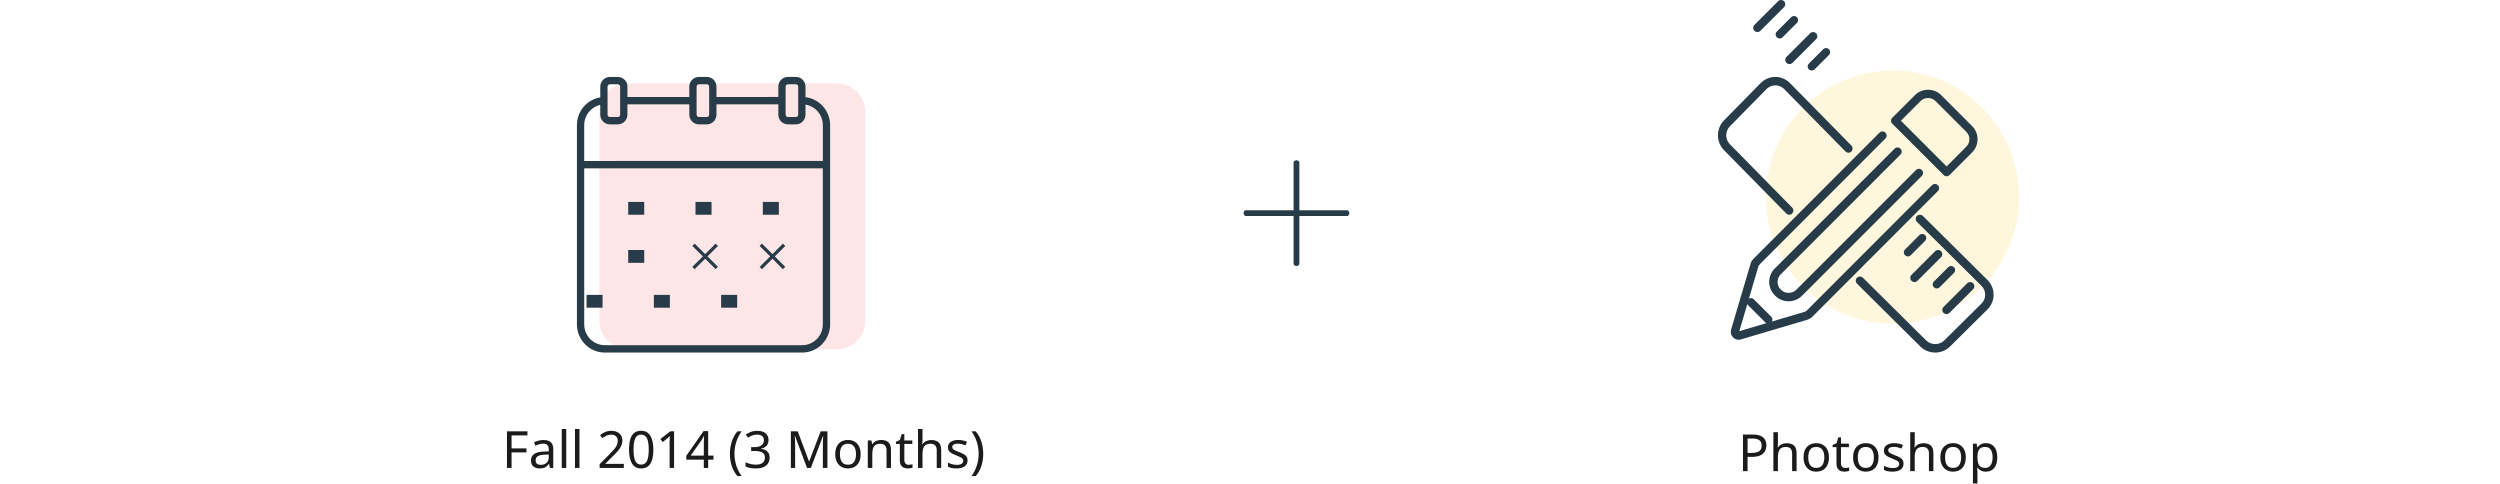
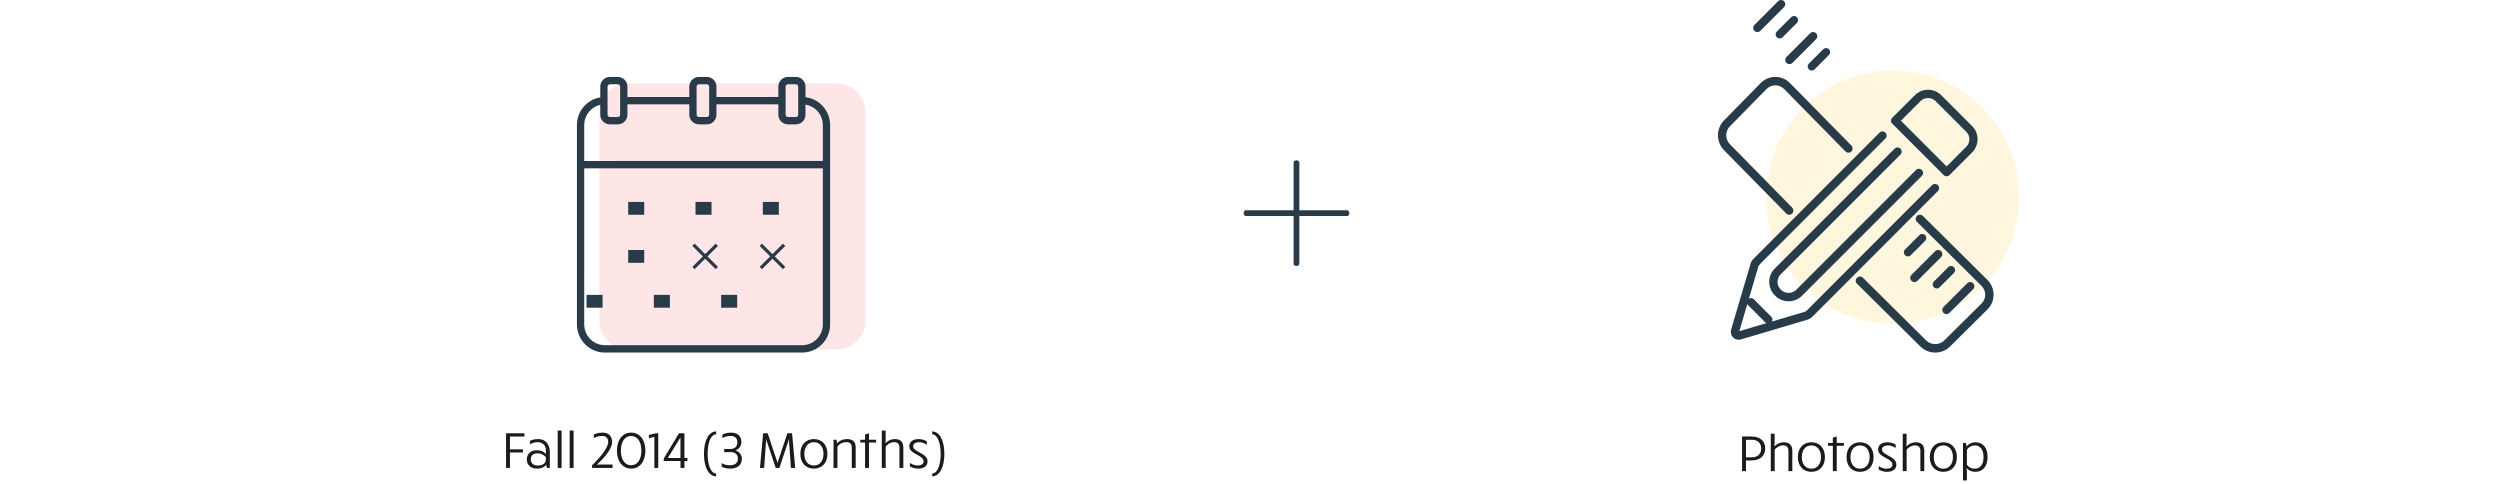
<svg xmlns="http://www.w3.org/2000/svg" width="780px" height="151px" viewBox="0 0 780 151" version="1.1">
  <defs />
  <g id="Portfolio" stroke="none" stroke-width="1" fill="none" fill-rule="evenodd">
    <g id="Ruksak" transform="translate(-330, -1275)">
      <g id="Image-/-Scope" transform="translate(330, 1275)">
        <g>
          <rect id="Rectangle-7" fill="#FFFFFF" x="0" y="0" width="780" height="151" />
-           <text id="Fall-2014-(3-Months)" font-family="RuckSack-Book, RuckSack" font-size="16" font-weight="300" fill="#1B1B1B">
-             <tspan x="156.624" y="146">Fall 2014 (3 Months)</tspan>
-           </text>
-           <text id="Photoshop" font-family="RuckSack-Book, RuckSack" font-size="16" font-weight="300" fill="#1B1B1B">
-             <tspan x="542.26" y="147">Photoshop</tspan>
-           </text>
+           <path d="M159.104,136.208 L159.104,140.192 L163.152,140.192 L163.152,141.168 L159.104,141.168 L159.104,146 L157.888,146 L157.888,135.184 L163.632,135.184 L163.632,136.208 L159.104,136.208 Z M168,136.992 C170.176,136.992 171.552,138.608 171.552,141.136 L171.552,146 L170.656,146 L170.4,145.008 C170.4,145.008 169.664,146.208 167.616,146.208 C165.6,146.208 164.368,145.104 164.368,143.344 C164.368,141.632 165.6,140.48 167.472,140.48 C169.52,140.48 170.336,141.648 170.336,141.648 L170.336,140.624 C170.336,139.008 169.36,137.968 167.808,137.968 C166.832,137.968 165.872,138.224 165.344,138.672 L165.328,137.584 C165.84,137.216 166.864,136.992 168,136.992 Z M167.648,141.44 C166.288,141.44 165.6,142.208 165.6,143.344 C165.6,144.528 166.432,145.248 167.808,145.248 C169.328,145.248 170.304,144.512 170.304,143.376 L170.304,142.64 C170.304,142.64 169.424,141.44 167.648,141.44 Z M175.216,146 L174,146 L174,134.32 L175.216,134.32 L175.216,146 Z M178.96,146 L177.744,146 L177.744,134.32 L178.96,134.32 L178.96,146 Z M189.76,137.936 C189.76,136.736 189.088,136.016 187.936,136.016 C186.56,136.016 185.616,136.464 185.264,136.704 L185.264,135.6 C185.568,135.392 186.528,134.976 188.032,134.976 C189.904,134.976 190.992,136.08 190.992,137.936 C190.992,139.568 189.328,142.08 186.528,144.688 L186.144,144.944 L191.12,144.944 L191.12,146 L184.72,146 L184.72,145.168 C186.624,143.408 189.76,139.856 189.76,137.936 Z M196.928,134.976 C199.6,134.976 201.36,137.216 201.36,140.592 C201.36,143.968 199.6,146.208 196.928,146.208 C194.256,146.208 192.48,143.968 192.48,140.592 C192.48,137.216 194.256,134.976 196.928,134.976 Z M196.912,145.168 C198.864,145.168 200.112,143.376 200.112,140.592 C200.112,137.808 198.864,136.016 196.912,136.016 C194.96,136.016 193.712,137.808 193.712,140.592 C193.712,143.376 194.96,145.168 196.912,145.168 Z M205.376,146 L204.16,146 L204.16,136.32 L202.448,136.72 L202.448,135.68 L204.576,135.184 L205.376,135.184 L205.376,146 Z M214.48,143.84 L213.536,143.84 L213.536,146 L212.32,146 L212.32,143.84 L207.088,143.84 L207.088,143.072 L211.84,135.184 L213.536,135.184 L213.536,142.896 L214.48,142.896 L214.48,143.84 Z M208.352,142.896 L212.304,142.896 L212.304,136.48 L208.352,142.896 Z M223.424,134.608 L223.424,135.52 C221.84,135.52 220.784,137.968 220.784,141.616 C220.784,145.264 221.84,147.712 223.424,147.712 L223.424,148.624 C221.152,148.624 219.632,145.824 219.632,141.616 C219.632,137.408 221.152,134.608 223.424,134.608 Z M228.096,134.976 C230.128,134.976 231.312,136.064 231.312,137.92 C231.312,139.104 230.64,140.064 229.488,140.512 C230.72,140.96 231.456,141.936 231.456,143.152 C231.456,145.072 230.096,146.208 227.776,146.208 C226.448,146.208 225.488,145.808 225.168,145.584 L225.168,144.496 C225.52,144.736 226.464,145.168 227.744,145.168 C229.296,145.168 230.224,144.432 230.224,143.104 C230.224,141.808 229.392,141.056 227.984,141.056 L225.952,141.056 L225.952,140.08 L227.888,140.08 C229.264,140.08 230.064,139.296 230.064,137.984 C230.064,136.736 229.28,136.016 227.968,136.016 C226.704,136.016 225.776,136.416 225.376,136.672 L225.376,135.616 C225.744,135.376 226.736,134.976 228.096,134.976 Z M248.112,146 L246.768,146 L246.16,137.344 L246.224,136.832 L243.168,146 L242.032,146 L238.96,136.816 L239.024,137.344 L238.416,146 L237.104,146 L238.096,135.184 L239.52,135.184 L242.544,144.256 L242.592,144.688 L242.64,144.256 L245.664,135.184 L247.12,135.184 L248.112,146 Z M253.936,146.208 C251.344,146.208 249.712,144.368 249.712,141.616 C249.712,138.848 251.344,136.992 253.936,136.992 C256.528,136.992 258.16,138.848 258.16,141.616 C258.16,144.368 256.528,146.208 253.936,146.208 Z M253.936,145.232 C255.776,145.232 256.928,143.792 256.928,141.616 C256.928,139.424 255.776,137.968 253.936,137.968 C252.08,137.968 250.944,139.424 250.944,141.616 C250.944,143.792 252.08,145.232 253.936,145.232 Z M264.304,136.992 C266.176,136.992 266.976,137.952 266.976,139.6 L266.976,146 L265.76,146 L265.76,139.664 C265.76,138.56 265.264,137.952 264.064,137.952 C262.112,137.952 261.28,139.376 261.28,139.376 L261.28,146 L260.064,146 L260.064,137.2 L260.96,137.2 L261.216,138.32 C261.216,138.32 262.112,136.992 264.304,136.992 Z M273.344,137.2 L273.344,138.08 L271.12,138.08 L271.12,146 L269.904,146 L269.904,138.08 L268.4,138.08 L268.4,137.2 L269.904,137.2 L269.904,135.552 L271.12,135.184 L271.12,137.2 L273.344,137.2 Z M276.32,137.328 L276.224,138.304 C276.4,138.144 277.408,136.992 279.248,136.992 C280.96,136.992 281.84,137.952 281.84,139.6 L281.84,146 L280.624,146 L280.624,139.664 C280.624,138.592 280.096,137.952 278.96,137.952 C277.408,137.952 276.336,139.28 276.336,139.28 L276.336,146 L275.12,146 L275.12,134.32 L276.32,134.32 L276.32,137.328 Z M286.672,136.992 C287.888,136.992 288.912,137.504 289.184,137.712 L289.184,138.784 C288.864,138.544 287.856,137.968 286.8,137.968 C285.616,137.968 284.912,138.432 284.912,139.248 C284.912,141.088 289.392,141.312 289.392,143.968 C289.392,145.376 288.288,146.208 286.416,146.208 C285.104,146.208 284.128,145.664 283.888,145.488 L283.888,144.4 C284.16,144.64 285.12,145.232 286.272,145.232 C287.472,145.232 288.16,144.768 288.16,143.968 C288.16,141.904 283.696,141.76 283.696,139.248 C283.696,137.84 284.8,136.992 286.672,136.992 Z M290.848,135.52 L290.848,134.608 C293.12,134.608 294.64,137.408 294.64,141.616 C294.64,145.824 293.12,148.624 290.848,148.624 L290.848,147.712 C292.432,147.712 293.488,145.264 293.488,141.616 C293.488,137.968 292.432,135.52 290.848,135.52 Z" id="Fall-2014-(3-Months)" fill="#1B1B1B" />
+           <path d="M543.524,136.184 L546.42,136.184 C549.124,136.184 550.74,137.576 550.74,139.912 C550.74,142.264 549.124,143.656 546.42,143.656 L544.74,143.656 L544.74,147 L543.524,147 L543.524,136.184 Z M544.74,142.68 L546.532,142.68 C548.404,142.68 549.492,141.656 549.492,139.912 C549.492,138.216 548.404,137.208 546.532,137.208 L544.74,137.208 L544.74,142.68 Z M553.684,138.328 L553.588,139.304 C553.764,139.144 554.772,137.992 556.612,137.992 C558.324,137.992 559.204,138.952 559.204,140.6 L559.204,147 L557.988,147 L557.988,140.664 C557.988,139.592 557.46,138.952 556.324,138.952 C554.772,138.952 553.7,140.28 553.7,140.28 L553.7,147 L552.484,147 L552.484,135.32 L553.684,135.32 L553.684,138.328 Z M565.156,147.208 C562.564,147.208 560.932,145.368 560.932,142.616 C560.932,139.848 562.564,137.992 565.156,137.992 C567.748,137.992 569.38,139.848 569.38,142.616 C569.38,145.368 567.748,147.208 565.156,147.208 Z M565.156,146.232 C566.996,146.232 568.148,144.792 568.148,142.616 C568.148,140.424 566.996,138.968 565.156,138.968 C563.3,138.968 562.164,140.424 562.164,142.616 C562.164,144.792 563.3,146.232 565.156,146.232 Z M575.284,138.2 L575.284,139.08 L573.06,139.08 L573.06,147 L571.844,147 L571.844,139.08 L570.34,139.08 L570.34,138.2 L571.844,138.2 L571.844,136.552 L573.06,136.184 L573.06,138.2 L575.284,138.2 Z M580.34,147.208 C577.748,147.208 576.116,145.368 576.116,142.616 C576.116,139.848 577.748,137.992 580.34,137.992 C582.932,137.992 584.564,139.848 584.564,142.616 C584.564,145.368 582.932,147.208 580.34,147.208 Z M580.34,146.232 C582.18,146.232 583.332,144.792 583.332,142.616 C583.332,140.424 582.18,138.968 580.34,138.968 C578.484,138.968 577.348,140.424 577.348,142.616 C577.348,144.792 578.484,146.232 580.34,146.232 Z M588.948,137.992 C590.164,137.992 591.188,138.504 591.46,138.712 L591.46,139.784 C591.14,139.544 590.132,138.968 589.076,138.968 C587.892,138.968 587.188,139.432 587.188,140.248 C587.188,142.088 591.668,142.312 591.668,144.968 C591.668,146.376 590.564,147.208 588.692,147.208 C587.38,147.208 586.404,146.664 586.164,146.488 L586.164,145.4 C586.436,145.64 587.396,146.232 588.548,146.232 C589.748,146.232 590.436,145.768 590.436,144.968 C590.436,142.904 585.972,142.76 585.972,140.248 C585.972,138.84 587.076,137.992 588.948,137.992 Z M594.852,138.328 L594.756,139.304 C594.932,139.144 595.94,137.992 597.78,137.992 C599.492,137.992 600.372,138.952 600.372,140.6 L600.372,147 L599.156,147 L599.156,140.664 C599.156,139.592 598.628,138.952 597.492,138.952 C595.94,138.952 594.868,140.28 594.868,140.28 L594.868,147 L593.652,147 L593.652,135.32 L594.852,135.32 L594.852,138.328 Z M606.324,147.208 C603.732,147.208 602.1,145.368 602.1,142.616 C602.1,139.848 603.732,137.992 606.324,137.992 C608.916,137.992 610.548,139.848 610.548,142.616 C610.548,145.368 608.916,147.208 606.324,147.208 Z M606.324,146.232 C608.164,146.232 609.316,144.792 609.316,142.616 C609.316,140.424 608.164,138.968 606.324,138.968 C604.468,138.968 603.332,140.424 603.332,142.616 C603.332,144.792 604.468,146.232 606.324,146.232 Z M613.556,146.024 C613.556,146.024 613.556,146.024 613.556,146.024 Z M613.556,146.024 L613.668,147.096 L613.668,149.88 L612.452,149.88 L612.452,138.2 L613.348,138.2 L613.604,139.288 C613.604,139.288 614.468,137.992 616.388,137.992 C618.756,137.992 620.116,139.784 620.116,142.6 C620.116,145.416 618.692,147.208 616.356,147.208 C614.421,147.208 613.557,146.026 613.556,146.024 L613.556,146.024 Z M616.164,138.968 C614.42,138.968 613.668,140.328 613.668,140.328 L613.668,144.936 C613.668,144.936 614.372,146.232 616.1,146.232 C617.78,146.232 618.868,144.984 618.868,142.6 C618.868,140.344 617.828,138.968 616.164,138.968 Z" id="Photoshop" fill="#1B1B1B" />
          <g id="Icons-/-Calendar" transform="translate(180, 24)">
            <rect id="Rectangle-2" fill="#FFE6E6" x="7" y="2" width="83" height="83" rx="9" />
            <polygon id="Fill-1" fill="#273B49" points="16 43 21 43 21 39 16 39" />
            <polygon id="Fill-2" fill="#273B49" points="16 58 21 58 21 54 16 54" />
            <polygon id="Fill-3" fill="#273B49" points="3 72 8 72 8 68 3 68" />
            <polygon id="Fill-4" fill="#273B49" points="37 43 42 43 42 39 37 39" />
            <polygon id="Fill-5" fill="#273B49" points="24 72 29 72 29 68 24 68" />
            <polygon id="Fill-6" fill="#273B49" points="58 43 63 43 63 39 58 39" />
            <polygon id="Fill-7" fill="#273B49" points="45 72 50 72 50 68 45 68" />
            <path d="M71.313,6.32 L71.313,3.023 C71.313,1.355 69.966,0 68.317,0 L65.838,0 C64.184,0 62.842,1.359 62.842,3.023 L62.842,6.253 L43.533,6.257 L43.533,3.028 C43.533,1.359 42.187,0.004 40.538,0.004 L38.058,0.004 C36.405,0.004 35.063,1.364 35.063,3.028 L35.063,6.257 L15.758,6.257 L15.758,3.028 C15.758,1.359 14.412,0.004 12.763,0.004 L10.283,0.004 C8.63,0.004 7.288,1.364 7.288,3.028 L7.288,6.383 C3.124,7.065 0,10.675 0,15.049 L0,77.209 C0,82.057 3.906,86 8.71,86 L70.29,86 C75.094,86 79,82.057 79,77.209 L78.996,15.044 C79,10.55 75.632,6.836 71.312,6.32 L71.313,6.32 Z M65.118,3.028 C65.118,2.624 65.442,2.301 65.838,2.301 L68.317,2.301 C68.717,2.301 69.037,2.628 69.037,3.028 L69.037,11.783 C69.037,12.187 68.713,12.51 68.317,12.51 L65.838,12.51 C65.438,12.51 65.118,12.182 65.118,11.783 L65.118,3.028 Z M37.339,3.028 C37.339,2.624 37.663,2.301 38.058,2.301 L40.538,2.301 C40.938,2.301 41.258,2.628 41.258,3.028 L41.258,11.783 C41.258,12.187 40.934,12.51 40.538,12.51 L38.058,12.51 C37.659,12.51 37.339,12.182 37.339,11.783 L37.339,3.028 Z M9.559,3.028 C9.559,2.624 9.884,2.301 10.279,2.301 L12.759,2.301 C13.159,2.301 13.479,2.628 13.479,3.028 L13.479,11.783 C13.479,12.187 13.155,12.51 12.759,12.51 L10.279,12.51 C9.879,12.51 9.559,12.182 9.559,11.783 L9.559,3.028 Z M7.284,8.715 L7.284,11.779 C7.284,13.447 8.631,14.802 10.279,14.802 L12.759,14.802 C14.412,14.802 15.754,13.443 15.754,11.779 L15.754,8.549 L35.064,8.549 L35.064,11.779 C35.064,13.447 36.41,14.802 38.059,14.802 L40.539,14.802 C42.192,14.802 43.534,13.443 43.534,11.779 L43.534,8.549 L62.843,8.549 L62.843,11.779 C62.843,13.447 64.19,14.802 65.838,14.802 L68.318,14.802 C69.971,14.802 71.313,13.443 71.313,11.779 L71.313,8.639 C74.375,9.137 76.726,11.815 76.726,15.044 L76.726,26.217 L2.272,26.222 L2.272,15.049 C2.272,11.945 4.397,9.37 7.285,8.715 L7.284,8.715 Z M70.291,83.699 L8.711,83.699 C5.164,83.699 2.276,80.788 2.276,77.204 L2.272,28.519 L76.72,28.519 L76.72,77.204 C76.725,80.783 73.836,83.699 70.29,83.699 L70.291,83.699 Z" id="Fill-8" fill="#273B49" />
            <polygon id="Fill-9" fill="#273B49" points="43.278 52.019 40.009 55.278 36.722 52 36 52.72 39.287 55.998 36 59.275 36.722 60 40.009 56.722 43.278 59.976 44 59.256 40.736 55.998 44 52.744" />
            <polygon id="Fill-10" fill="#273B49" points="64.274 52.019 61.012 55.278 57.726 52 57 52.72 60.285 55.998 57 59.275 57.726 60 61.012 56.722 64.274 59.976 65 59.256 61.734 55.998 65 52.744" />
          </g>
          <path d="M404.5,50 C404.143,50 403.591,50.287 403.598,50.645 L403.598,65.598 L388.645,65.598 C388.287,65.598 388,66.143 388,66.5 C388,66.857 388.287,67.409 388.645,67.402 L403.598,67.402 L403.598,82.355 C403.598,82.713 404.143,83 404.5,83 C404.857,83 405.402,82.713 405.402,82.355 L405.402,67.402 L420.355,67.402 C420.713,67.402 421,66.857 421,66.5 C421,66.143 420.713,65.598 420.355,65.598 L405.402,65.598 L405.402,50.645 C405.402,50.287 404.857,50 404.5,50 Z" id="Page-1" fill="#273B49" />
          <g id="Icons-/-Tools" transform="translate(536, 0)">
            <circle id="Oval-2" fill="#FFF7DD" cx="54.5" cy="61.5" r="39.5" />
            <path d="M22.044,94 C20.46,94 18.977,93.387 17.863,92.274 L17.727,92.137 C15.424,89.834 15.424,86.083 17.727,83.775 L55.119,46.38 C55.625,45.873 56.444,45.873 56.951,46.38 C57.457,46.886 57.457,47.706 56.951,48.212 L19.564,85.613 C18.274,86.909 18.274,89.014 19.564,90.31 L19.701,90.447 C20.946,91.692 23.147,91.692 24.397,90.447 L61.788,53.046 C62.295,52.54 63.114,52.54 63.62,53.046 C64.127,53.552 64.126,54.372 63.62,54.878 L26.224,92.279 C25.11,93.388 23.628,94 22.044,94 L22.044,94 Z" id="Fill-1" fill="#273B49" />
            <path d="M6.457,106 C5.817,106 5.187,105.745 4.72,105.278 C4.085,104.647 3.846,103.712 4.1,102.842 L10.256,82.023 C10.388,81.576 10.657,81.169 11.023,80.859 C11.068,80.788 11.145,80.686 11.246,80.584 L50.406,41.381 C50.913,40.873 51.736,40.873 52.244,41.381 C52.752,41.89 52.752,42.713 52.244,43.222 L13.16,82.344 C13.115,82.421 13.074,82.487 13.023,82.553 C12.932,82.675 12.82,82.776 12.693,82.853 L6.669,103.326 L27.062,97.286 C27.098,97.265 27.138,97.245 27.179,97.225 C27.413,97.138 27.529,97.067 27.616,96.981 L66.78,57.778 C67.288,57.269 68.111,57.269 68.619,57.778 C69.127,58.286 69.127,59.11 68.619,59.618 L29.454,98.821 C29.135,99.147 28.743,99.401 28.291,99.589 C28.2,99.645 28.083,99.701 27.936,99.741 L7.158,105.898 C6.924,105.969 6.691,106 6.457,106 L6.457,106 Z" id="Fill-2" fill="#273B49" />
            <path d="M15.718,101 C15.388,101 15.063,100.875 14.812,100.625 L9.375,95.188 C8.875,94.687 8.875,93.876 9.375,93.375 C9.876,92.875 10.687,92.875 11.188,93.375 L16.625,98.812 C17.125,99.313 17.125,100.124 16.625,100.625 C16.374,100.875 16.044,101 15.718,101 L15.718,101 Z" id="Fill-3" fill="#273B49" />
            <path d="M71.337,55 C70.999,55 70.675,54.866 70.436,54.626 L54.374,38.564 C54.134,38.325 54,38.001 54,37.662 C54,37.324 54.134,37 54.374,36.761 L57.541,33.598 C57.556,33.578 57.571,33.563 57.586,33.548 L61.441,29.698 C62.536,28.603 63.996,28 65.555,28 C67.113,28 68.573,28.603 69.668,29.698 L79.3,39.336 C81.567,41.602 81.567,45.292 79.3,47.559 L72.238,54.621 C71.999,54.865 71.675,55 71.337,55 L71.337,55 Z M57.078,37.662 L71.337,51.922 L77.498,45.756 C78.773,44.481 78.773,42.409 77.498,41.139 L67.861,31.502 C66.631,30.272 64.464,30.277 63.244,31.502 L59.429,35.312 C59.414,35.332 59.399,35.347 59.384,35.362 L57.078,37.662 Z" id="Fill-4" fill="#273B49" />
            <path d="M67.786,110 C66.103,110 64.42,109.364 63.142,108.098 L43.385,88.508 C42.872,87.999 42.872,87.175 43.385,86.666 C43.898,86.157 44.729,86.157 45.243,86.666 L65,106.251 C66.483,107.721 69.09,107.721 70.573,106.251 L82.222,94.708 C83.761,93.182 83.761,90.71 82.222,89.184 L62.085,69.223 C61.572,68.714 61.572,67.89 62.085,67.382 C62.598,66.873 63.429,66.873 63.943,67.382 L84.079,87.343 C86.64,89.881 86.64,94.012 84.079,96.55 L72.43,108.092 C71.153,109.364 69.469,110 67.786,110 L67.786,110 Z" id="Fill-5" fill="#273B49" />
            <path d="M22.234,67 C21.901,67 21.573,66.872 21.321,66.615 L1.888,46.85 C-0.629,44.29 -0.629,40.123 1.888,37.563 L13.335,25.92 C15.852,23.36 19.949,23.36 22.466,25.92 L41.622,45.403 C42.126,45.916 42.126,46.747 41.622,47.26 C41.117,47.774 40.3,47.774 39.795,47.26 L20.645,27.778 C19.132,26.238 16.675,26.238 15.166,27.778 L3.719,39.42 C2.211,40.96 2.211,43.453 3.719,44.993 L23.147,64.758 C23.652,65.271 23.652,66.102 23.147,66.615 C22.895,66.872 22.567,67 22.234,67 L22.234,67 Z" id="Fill-6" fill="#273B49" />
            <path d="M12.308,10 C11.971,10 11.639,9.872 11.383,9.617 C10.872,9.106 10.872,8.278 11.383,7.767 L18.767,0.383 C19.278,-0.128 20.106,-0.128 20.617,0.383 C21.128,0.894 21.128,1.722 20.617,2.233 L13.233,9.617 C12.978,9.867 12.645,10 12.308,10 L12.308,10 Z" id="Fill-7" fill="#273B49" />
            <path d="M19.267,12 C18.941,12 18.619,11.876 18.371,11.629 C17.876,11.134 17.876,10.332 18.371,9.837 L22.837,5.371 C23.332,4.876 24.134,4.876 24.629,5.371 C25.124,5.866 25.124,6.668 24.629,7.163 L20.163,11.629 C19.916,11.876 19.594,12 19.267,12 L19.267,12 Z" id="Fill-8" fill="#273B49" />
            <path d="M22.308,20 C21.971,20 21.639,19.872 21.383,19.617 C20.872,19.106 20.872,18.278 21.383,17.767 L28.767,10.383 C29.278,9.872 30.106,9.872 30.617,10.383 C31.128,10.894 31.128,11.722 30.617,12.233 L23.233,19.617 C22.978,19.872 22.645,20 22.308,20 L22.308,20 Z" id="Fill-9" fill="#273B49" />
            <path d="M29.267,22 C28.941,22 28.619,21.876 28.371,21.629 C27.876,21.134 27.876,20.332 28.371,19.837 L32.837,15.371 C33.332,14.876 34.134,14.876 34.629,15.371 C35.124,15.866 35.124,16.668 34.629,17.163 L30.163,21.629 C29.916,21.881 29.589,22 29.267,22 L29.267,22 Z" id="Fill-10" fill="#273B49" />
            <path d="M59.267,80 C58.941,80 58.619,79.876 58.371,79.629 C57.876,79.134 57.876,78.332 58.371,77.837 L62.837,73.371 C63.332,72.876 64.134,72.876 64.629,73.371 C65.124,73.866 65.124,74.668 64.629,75.163 L60.163,79.629 C59.916,79.876 59.594,80 59.267,80 L59.267,80 Z" id="Fill-11" fill="#273B49" />
            <path d="M61.308,88 C60.971,88 60.639,87.872 60.383,87.617 C59.872,87.106 59.872,86.278 60.383,85.767 L67.767,78.383 C68.278,77.872 69.106,77.872 69.617,78.383 C70.128,78.894 70.128,79.722 69.617,80.233 L62.233,87.617 C61.978,87.872 61.645,88 61.308,88 L61.308,88 Z" id="Fill-12" fill="#273B49" />
            <path d="M68.267,90 C67.941,90 67.619,89.876 67.371,89.629 C66.876,89.134 66.876,88.332 67.371,87.837 L71.837,83.371 C72.332,82.876 73.134,82.876 73.629,83.371 C74.124,83.866 74.124,84.668 73.629,85.163 L69.163,89.629 C68.916,89.876 68.589,90 68.267,90 L68.267,90 Z" id="Fill-13" fill="#273B49" />
            <path d="M71.308,98 C70.971,98 70.639,97.872 70.383,97.617 C69.872,97.106 69.872,96.278 70.383,95.767 L77.767,88.383 C78.278,87.872 79.106,87.872 79.617,88.383 C80.128,88.894 80.128,89.722 79.617,90.233 L72.233,97.617 C71.978,97.872 71.64,98 71.308,98 L71.308,98 Z" id="Fill-14" fill="#273B49" />
          </g>
        </g>
      </g>
    </g>
  </g>
</svg>
